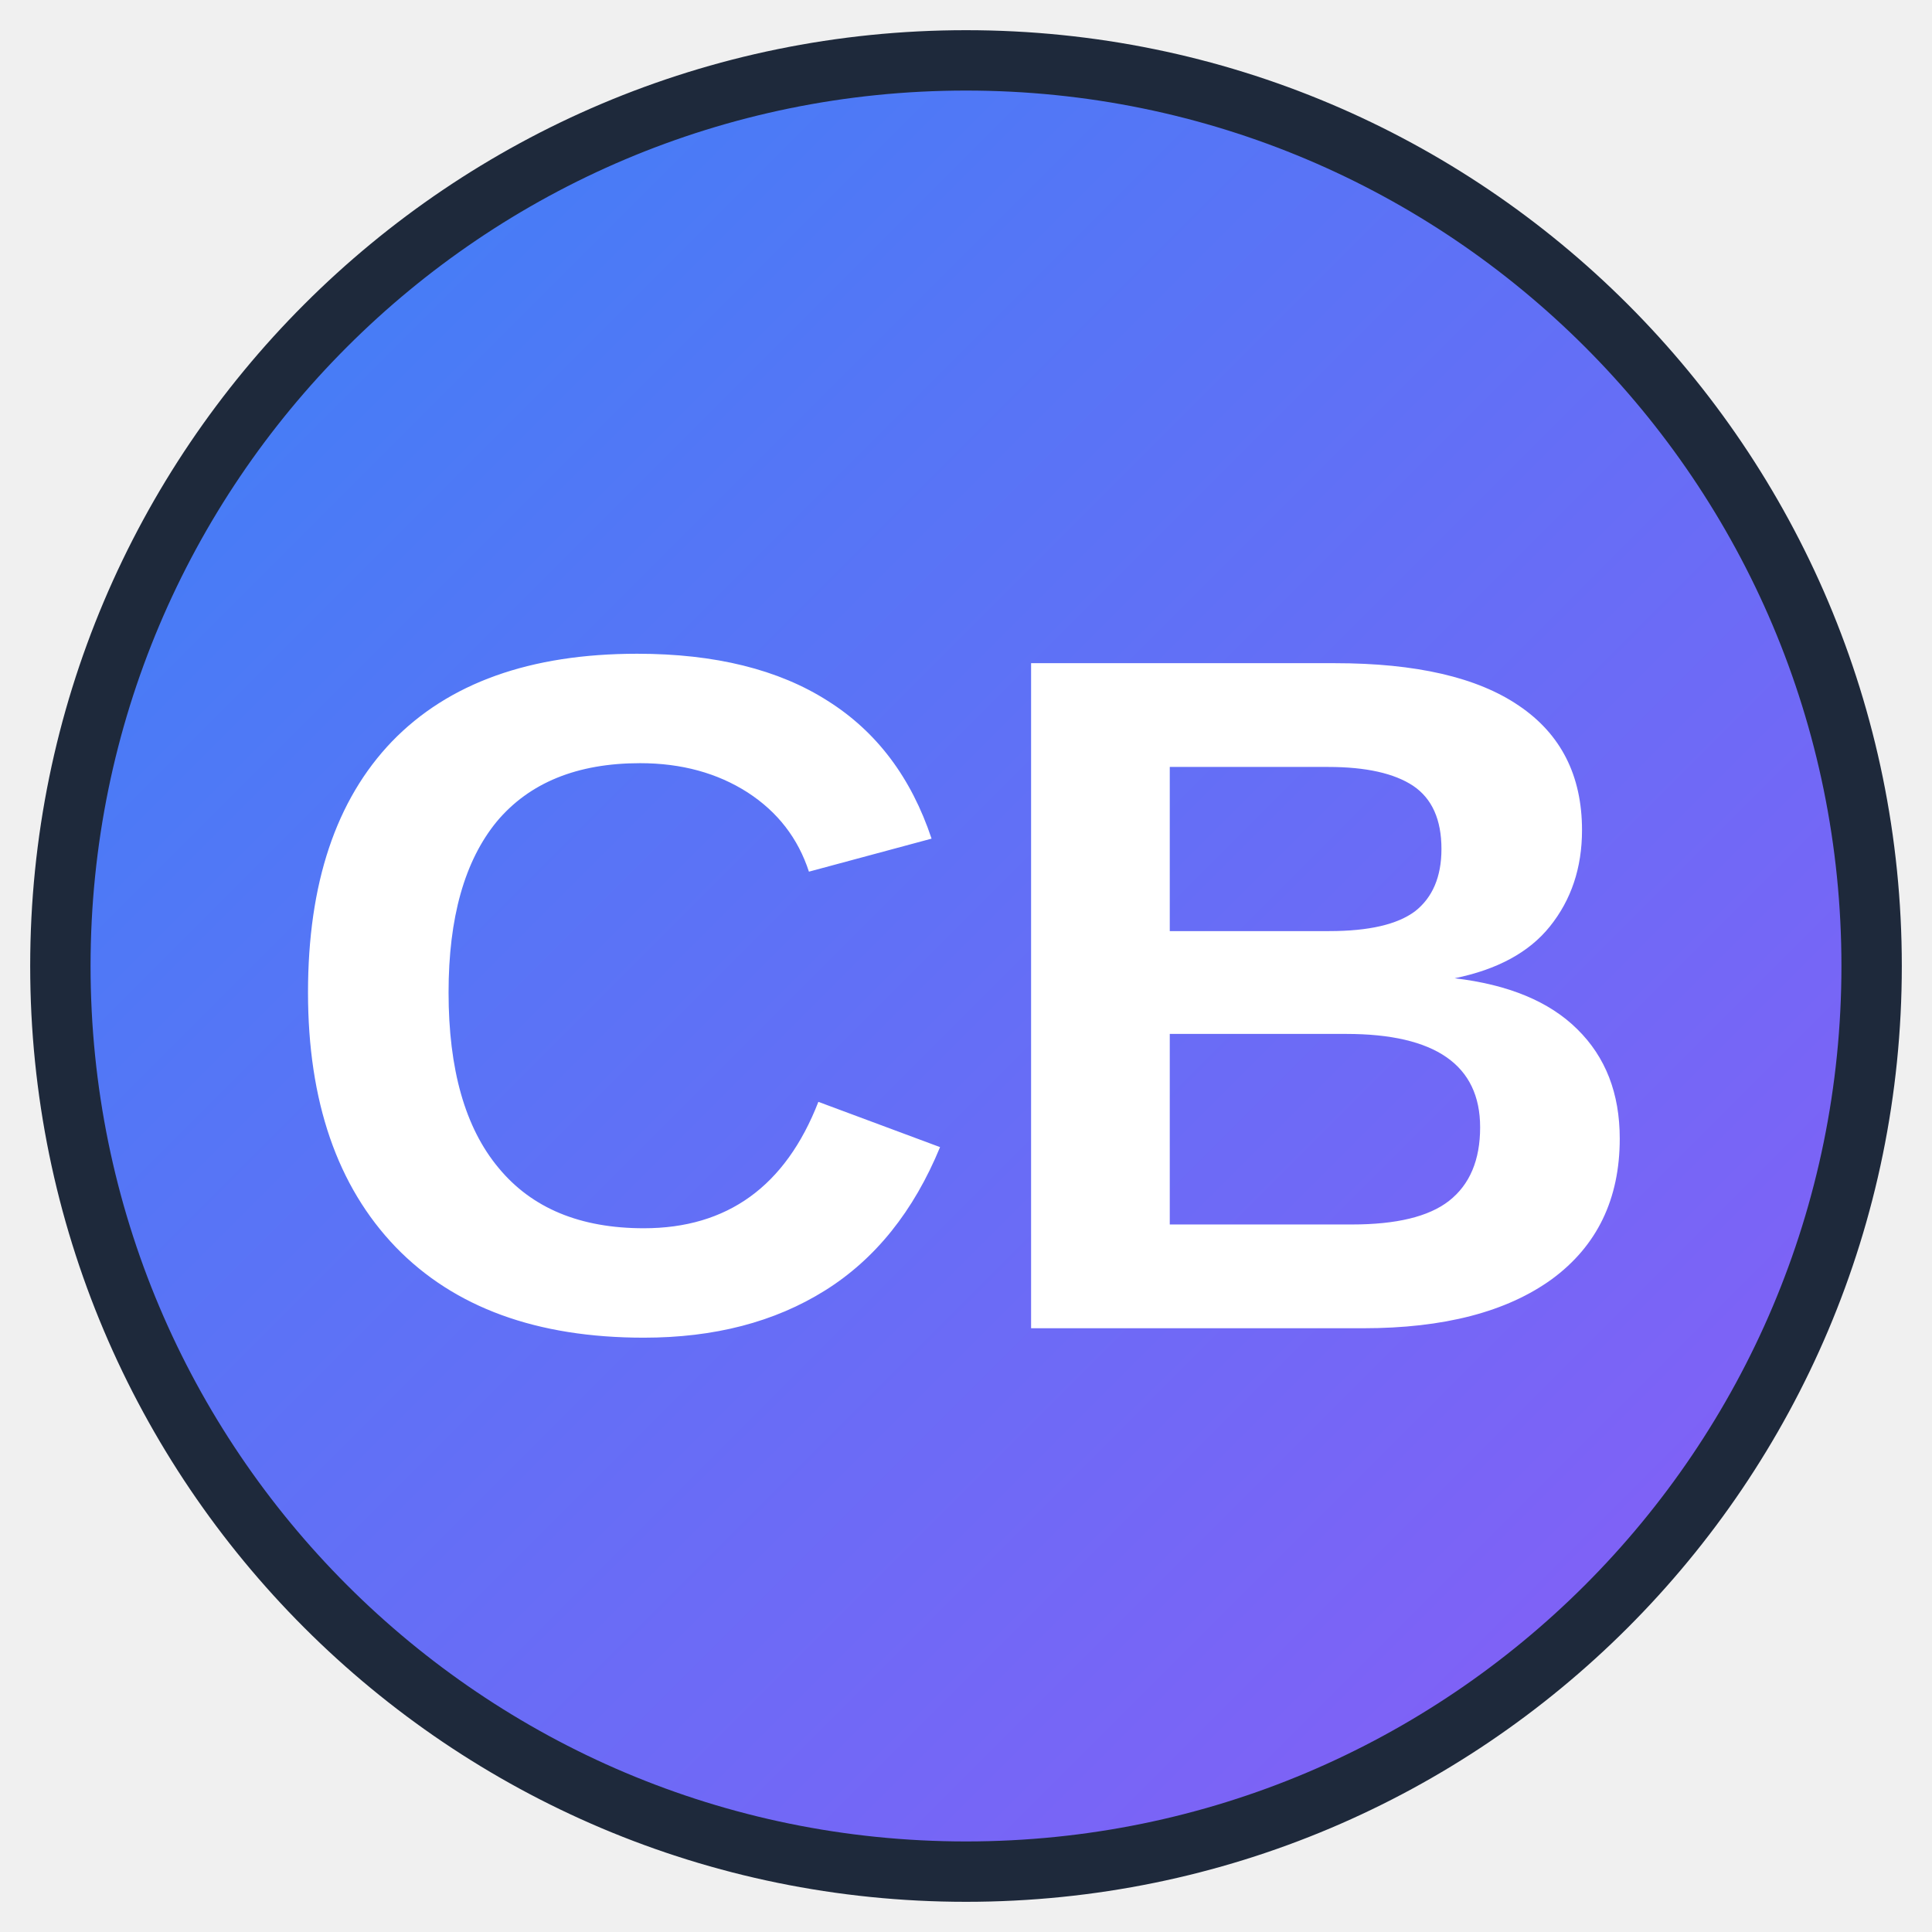
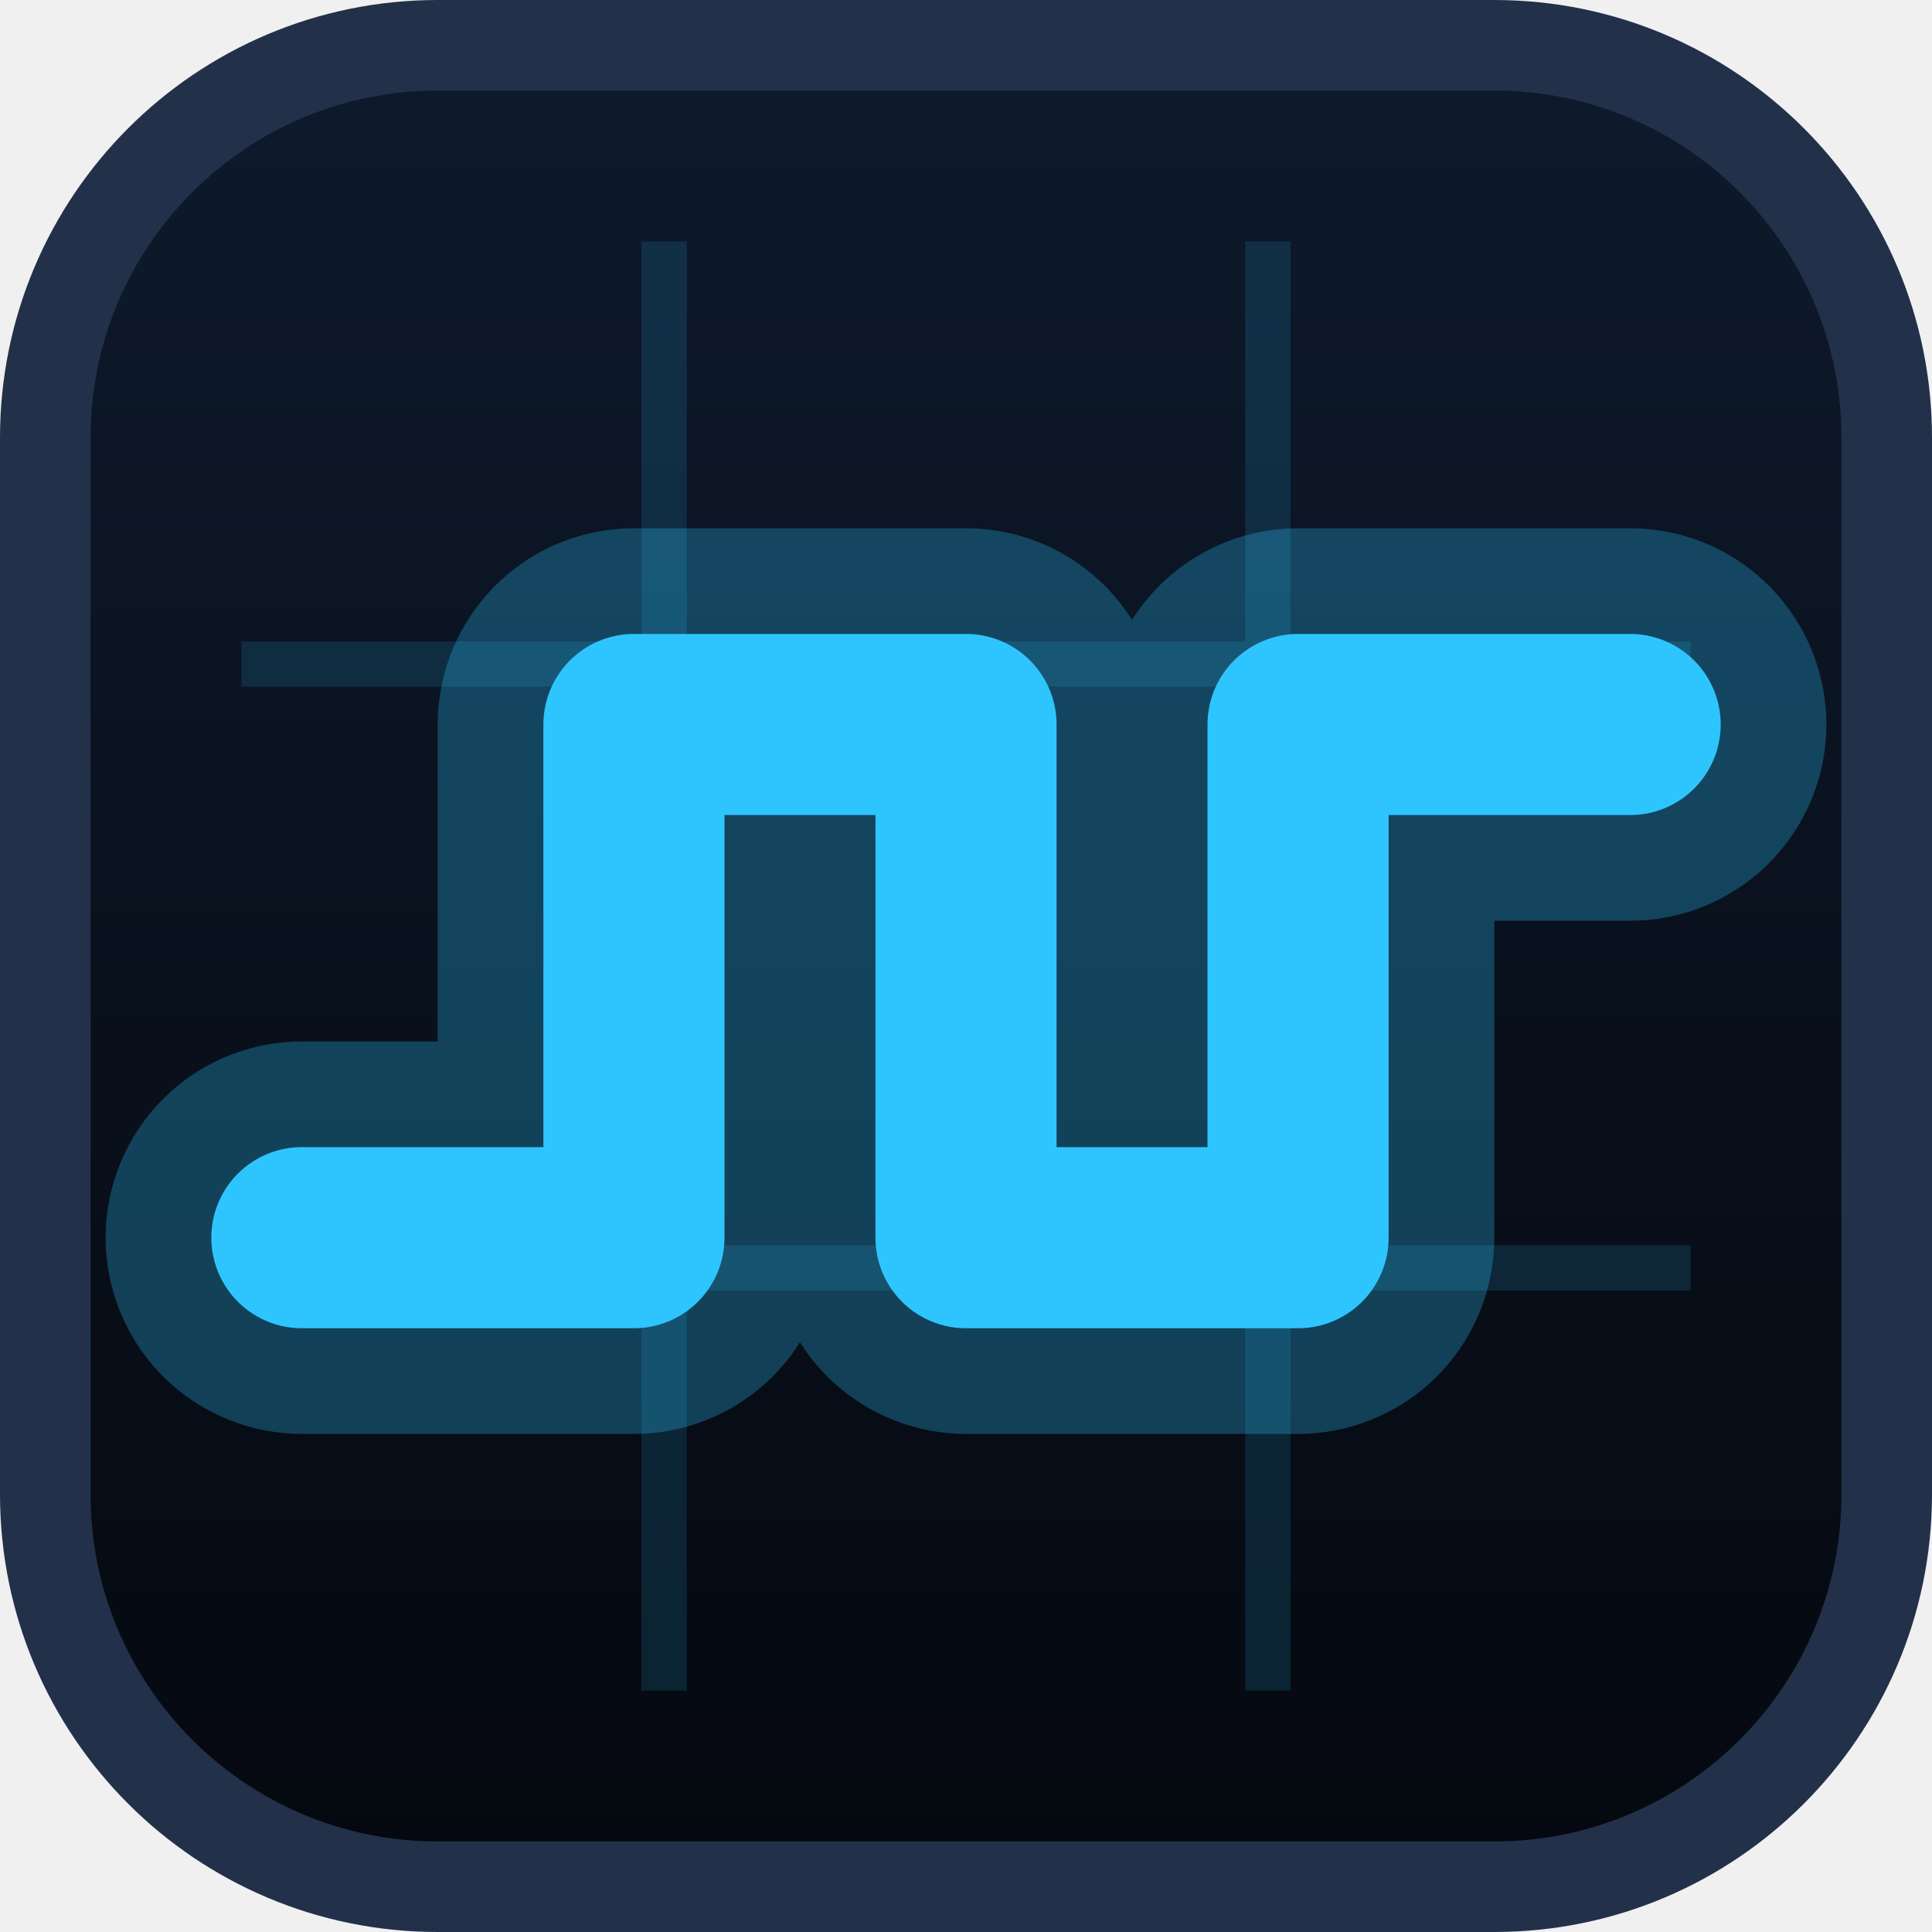
- <svg xmlns="http://www.w3.org/2000/svg" viewBox="0 0 32 32" width="32" height="32">
+ <svg xmlns="http://www.w3.org/2000/svg" viewBox="0 0 64 64" width="64" height="64" role="img" aria-label="Oscilloscope trace">
  <defs>
-     <linearGradient id="grad" x1="0%" y1="0%" x2="100%" y2="100%">
-       <stop offset="0%" style="stop-color:#3b82f6;stop-opacity:1" />
-       <stop offset="100%" style="stop-color:#8b5cf6;stop-opacity:1" />
+     <linearGradient id="glass" x1="0" y1="0" x2="0" y2="1">
+       <stop offset="0%" stop-color="#0E1A2C" />
+       <stop offset="100%" stop-color="#05080F" />
    </linearGradient>
  </defs>
-   <circle cx="16" cy="16" r="15" fill="url(#grad)" stroke="#1e293b" stroke-width="1" />
-   <text x="16" y="22" font-family="Arial, sans-serif" font-size="16" font-weight="bold" text-anchor="middle" fill="white">CB</text>
+   <rect x="1.5" y="1.5" width="61" height="61" rx="13" fill="url(#glass)" stroke="#223149" stroke-width="3" />
+   <g stroke="#2EC5FF" stroke-opacity="0.14" stroke-width="1.5">
+     <path d="M22 8V56M42 8V56M8 22H56M8 42H56" />
+   </g>
+   <path d="M10 41 H21 V24 H32 V41 H43 V24 H54" fill="none" stroke="#2EC5FF" stroke-opacity="0.28" stroke-width="13" stroke-linecap="round" stroke-linejoin="round" />
+   <path d="M10 41 H21 V24 H32 V41 H43 V24 H54" fill="none" stroke="#2EC5FF" stroke-width="6" stroke-linecap="round" stroke-linejoin="round" />
</svg>
